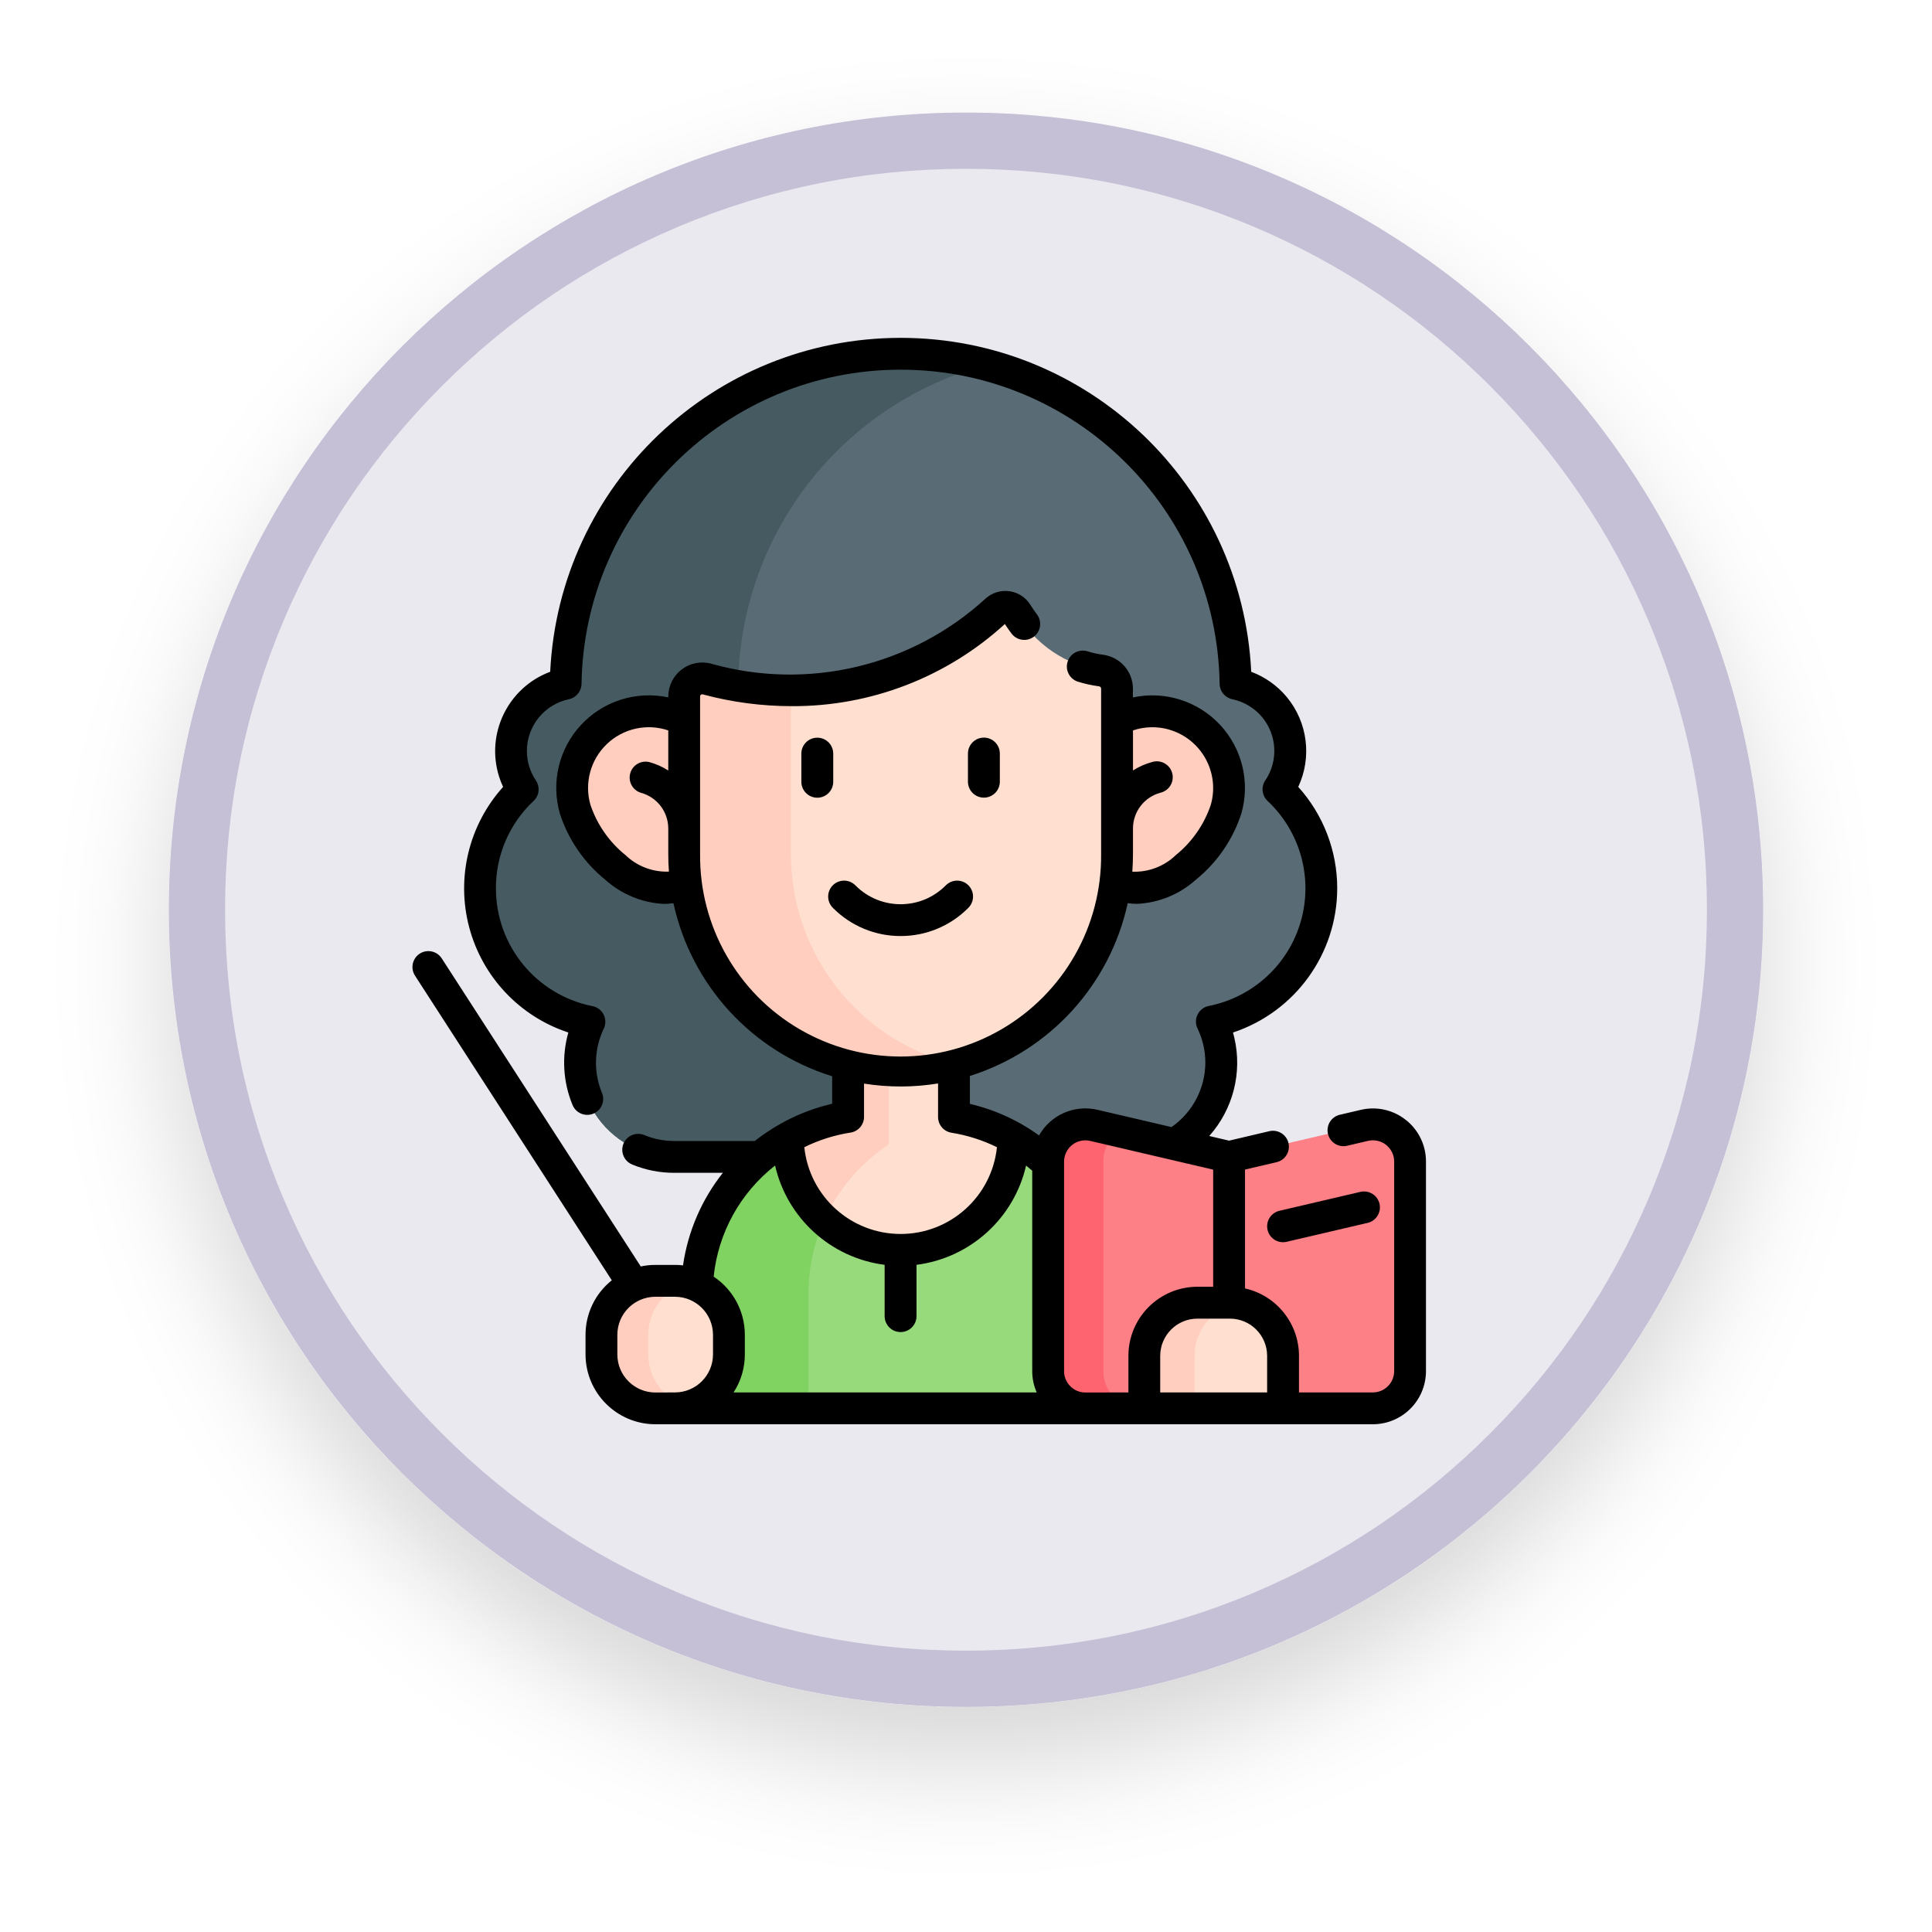
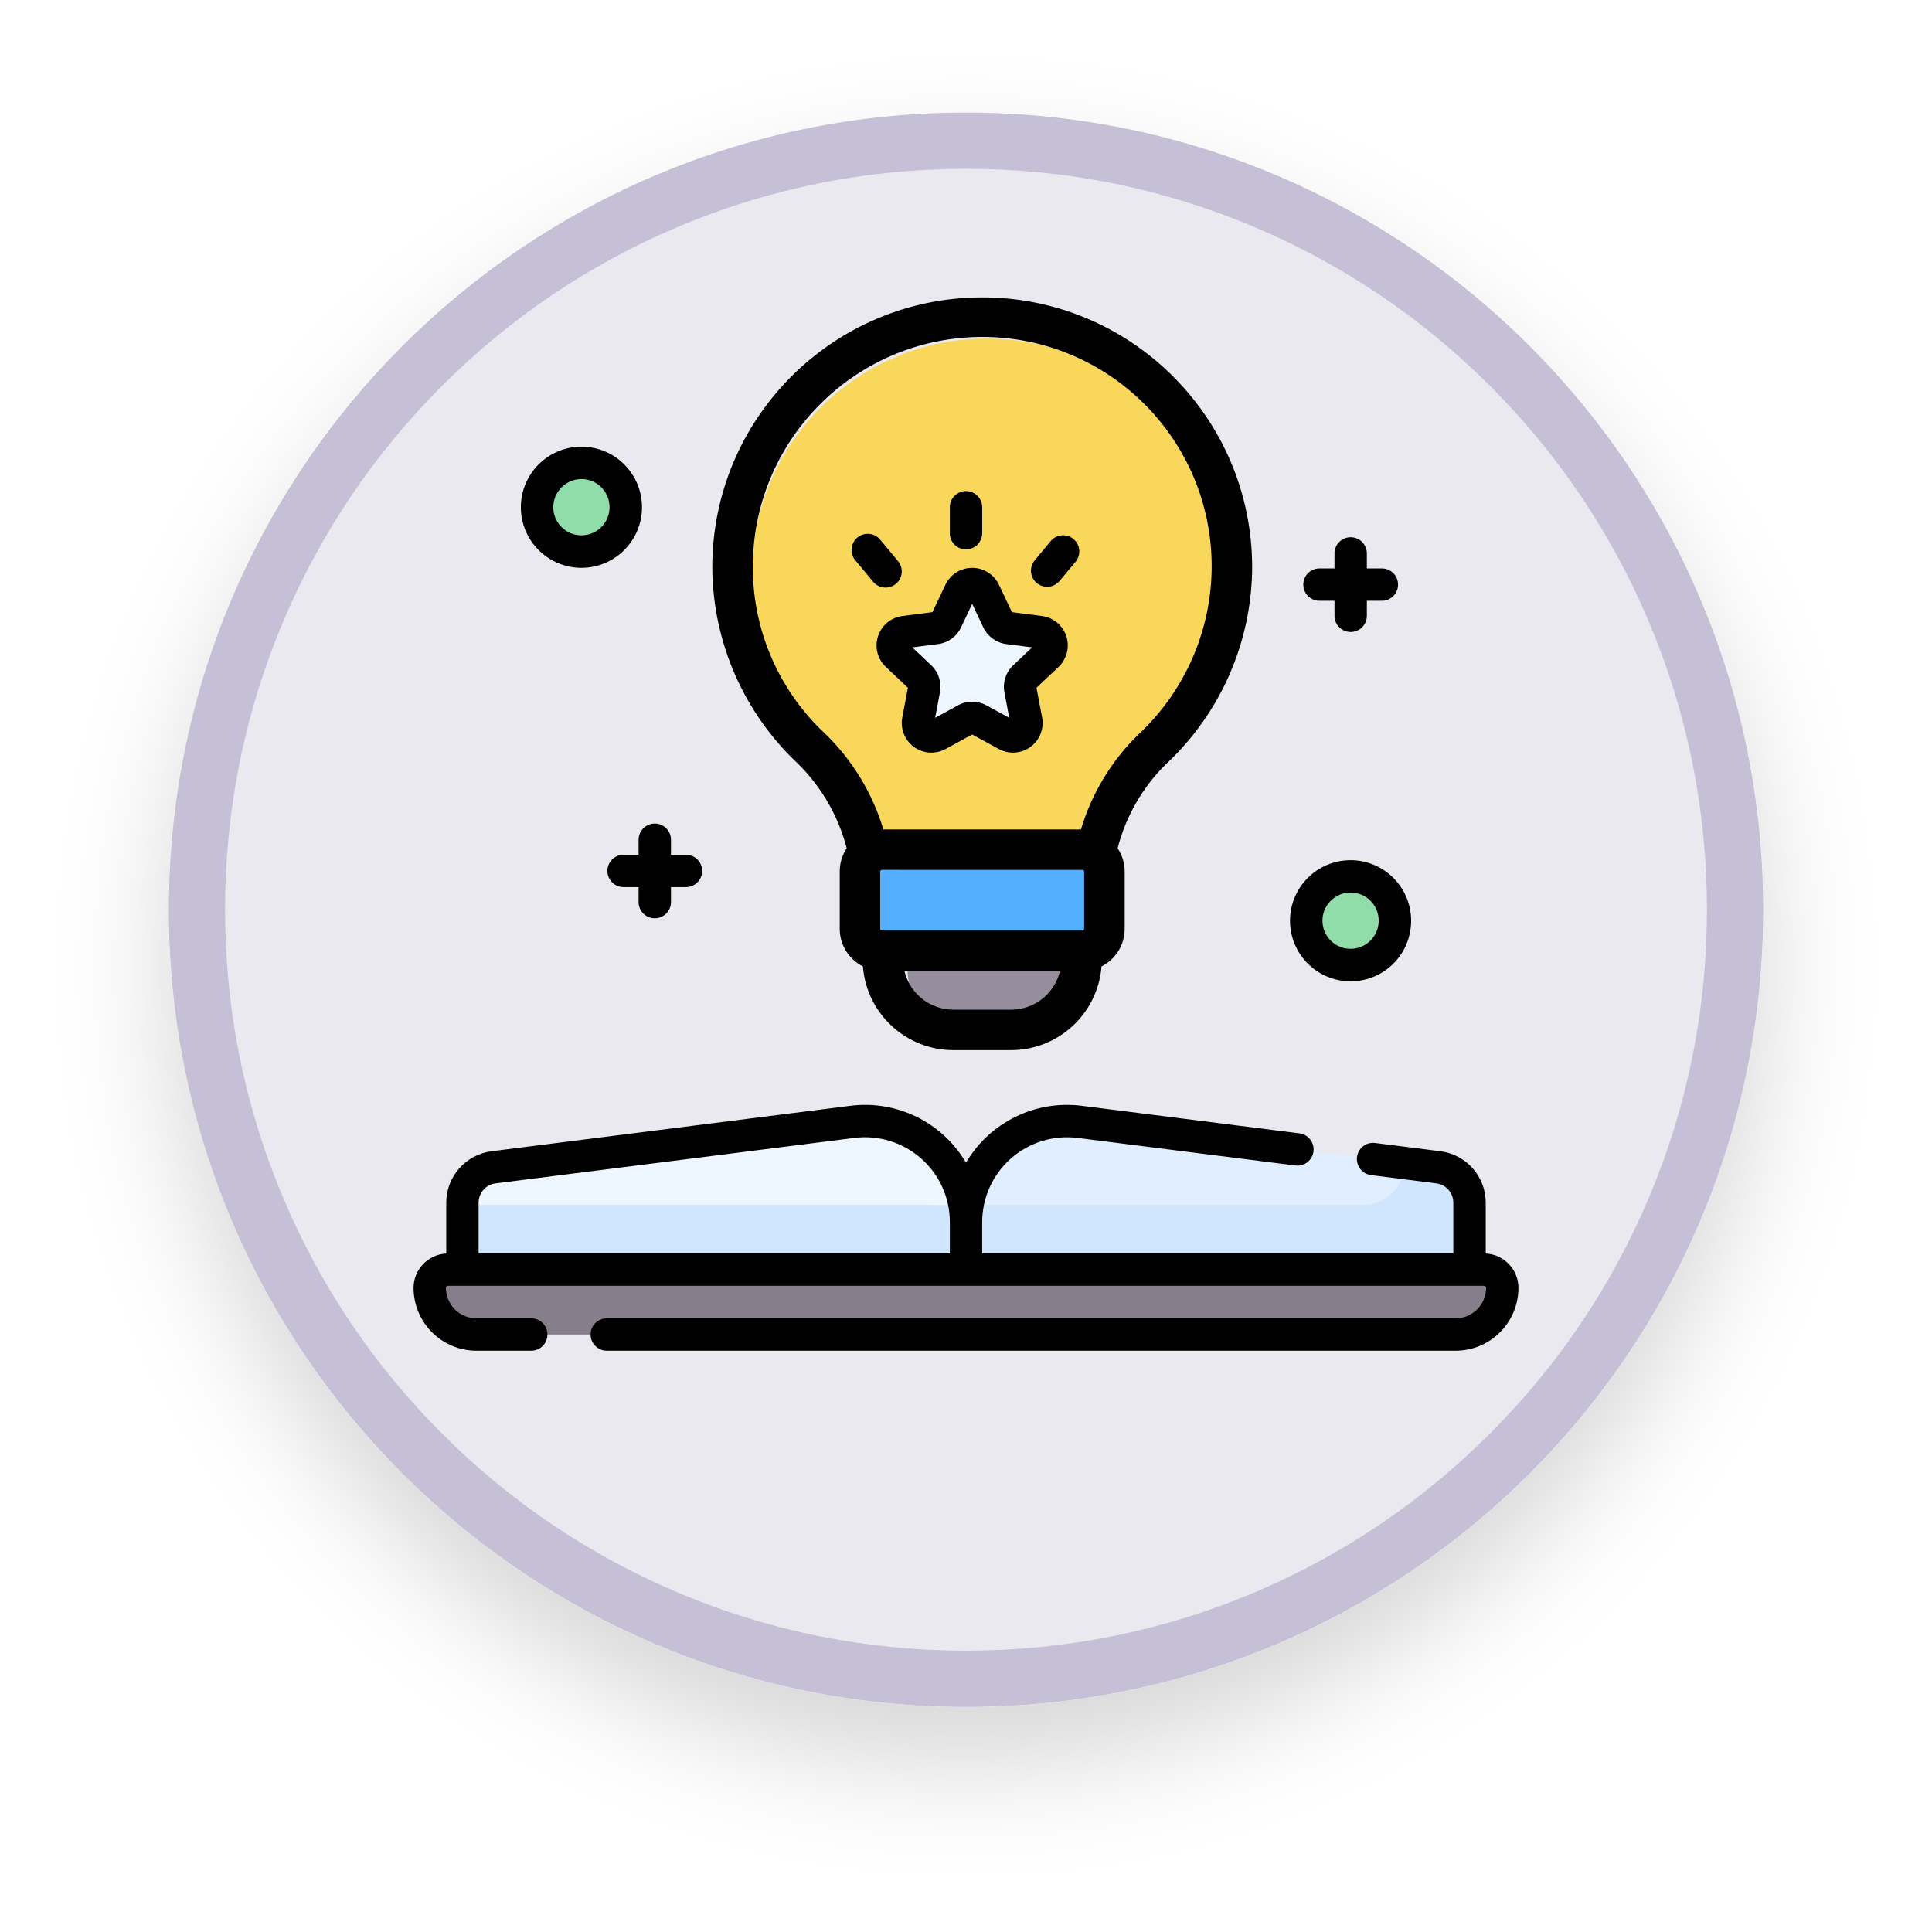
<svg xmlns="http://www.w3.org/2000/svg" width="103" height="103" viewBox="0 0 103 103">
  <defs>
    <filter id="Path_978624" x="0" y="0" width="103" height="103" filterUnits="userSpaceOnUse">
      <feOffset dy="3" input="SourceAlpha" />
      <feGaussianBlur stdDeviation="3" result="blur" />
      <feFlood flood-opacity="0.161" />
      <feComposite operator="in" in2="blur" />
      <feComposite in="SourceGraphic" />
    </filter>
  </defs>
-   <g id="Group_1206316" data-name="Group 1206316" transform="translate(-171 -749)">
-     <g id="Group_1206116" data-name="Group 1206116">
-       <g id="Group_1203387" data-name="Group 1203387" transform="translate(0 -83)">
-         <g id="Group_1178310" data-name="Group 1178310" transform="translate(0 -2034)">
-           <g id="Group_1176881" data-name="Group 1176881">
-             <g id="Group_1175148" data-name="Group 1175148" transform="translate(0 1580)">
-               <g id="Group_1173798" data-name="Group 1173798" transform="translate(-3 -3520)">
-                 <g id="Group_1171925" data-name="Group 1171925" transform="translate(-22 -2246)">
-                   <g id="Group_1164524" data-name="Group 1164524" transform="translate(205 7058)">
-                     <g id="Group_1144123" data-name="Group 1144123">
-                       <g transform="matrix(1, 0, 0, 1, -9, -6)" filter="url(#Path_978624)">
-                         <g id="Path_978624-2" data-name="Path 978624" transform="translate(9 6)" fill="#ebe9f0">
-                           <path d="M 42.5 83.5 C 36.964 83.5 31.595 82.416 26.541 80.279 C 21.659 78.214 17.274 75.257 13.509 71.491 C 9.743 67.726 6.786 63.341 4.721 58.459 C 2.584 53.405 1.5 48.036 1.5 42.5 C 1.5 36.964 2.584 31.595 4.721 26.541 C 6.786 21.659 9.743 17.274 13.509 13.509 C 17.274 9.743 21.659 6.786 26.541 4.721 C 31.595 2.584 36.964 1.5 42.5 1.5 C 48.036 1.5 53.405 2.584 58.459 4.721 C 63.341 6.786 67.726 9.743 71.491 13.509 C 75.257 17.274 78.214 21.659 80.279 26.541 C 82.416 31.595 83.5 36.964 83.5 42.5 C 83.5 48.036 82.416 53.405 80.279 58.459 C 78.214 63.341 75.257 67.726 71.491 71.491 C 67.726 75.257 63.341 78.214 58.459 80.279 C 53.405 82.416 48.036 83.5 42.5 83.5 Z" stroke="none" />
-                           <path d="M 42.5 3 C 37.166 3 31.994 4.044 27.126 6.103 C 22.422 8.092 18.198 10.941 14.569 14.569 C 10.941 18.198 8.092 22.422 6.103 27.126 C 4.044 31.994 3 37.166 3 42.5 C 3 47.834 4.044 53.006 6.103 57.874 C 8.092 62.578 10.941 66.802 14.569 70.431 C 18.198 74.059 22.422 76.908 27.126 78.897 C 31.994 80.956 37.166 82 42.5 82 C 47.834 82 53.006 80.956 57.874 78.897 C 62.578 76.908 66.802 74.059 70.431 70.431 C 74.059 66.802 76.908 62.578 78.897 57.874 C 80.956 53.006 82 47.834 82 42.5 C 82 37.166 80.956 31.994 78.897 27.126 C 76.908 22.422 74.059 18.198 70.431 14.569 C 66.802 10.941 62.578 8.092 57.874 6.103 C 53.006 4.044 47.834 3 42.5 3 M 42.5 0 C 65.972 0 85 19.028 85 42.5 C 85 65.972 65.972 85 42.5 85 C 19.028 85 0 65.972 0 42.5 C 0 19.028 19.028 0 42.5 0 Z" stroke="none" fill="#c6c0d6" />
+   <g id="Group_1224786" data-name="Group 1224786" transform="translate(-170 -837)">
+     <g id="Group_1224347" data-name="Group 1224347">
+       <g id="Group_1206303" data-name="Group 1206303" transform="translate(-1 88)">
+         <g id="Group_1203387" data-name="Group 1203387" transform="translate(0 -83)">
+           <g id="Group_1178310" data-name="Group 1178310" transform="translate(0 -2034)">
+             <g id="Group_1176881" data-name="Group 1176881">
+               <g id="Group_1175148" data-name="Group 1175148" transform="translate(0 1580)">
+                 <g id="Group_1173798" data-name="Group 1173798" transform="translate(-3 -3520)">
+                   <g id="Group_1171925" data-name="Group 1171925" transform="translate(-22 -2246)">
+                     <g id="Group_1164524" data-name="Group 1164524" transform="translate(205 7058)">
+                       <g id="Group_1144123" data-name="Group 1144123">
+                         <g transform="matrix(1, 0, 0, 1, -9, -6)" filter="url(#Path_978624)">
+                           <g id="Path_978624-2" data-name="Path 978624" transform="translate(9 6)" fill="#ebe9f0">
+                             <path d="M 42.5 83.5 C 36.964 83.5 31.595 82.416 26.541 80.279 C 21.659 78.214 17.274 75.257 13.509 71.491 C 9.743 67.726 6.786 63.341 4.721 58.459 C 2.584 53.405 1.5 48.036 1.5 42.5 C 1.5 36.964 2.584 31.595 4.721 26.541 C 6.786 21.659 9.743 17.274 13.509 13.509 C 17.274 9.743 21.659 6.786 26.541 4.721 C 31.595 2.584 36.964 1.5 42.5 1.5 C 48.036 1.5 53.405 2.584 58.459 4.721 C 63.341 6.786 67.726 9.743 71.491 13.509 C 75.257 17.274 78.214 21.659 80.279 26.541 C 82.416 31.595 83.5 36.964 83.5 42.5 C 83.5 48.036 82.416 53.405 80.279 58.459 C 78.214 63.341 75.257 67.726 71.491 71.491 C 67.726 75.257 63.341 78.214 58.459 80.279 C 53.405 82.416 48.036 83.5 42.5 83.5 Z" stroke="none" />
+                             <path d="M 42.5 3 C 37.166 3 31.994 4.044 27.126 6.103 C 22.422 8.092 18.198 10.941 14.569 14.569 C 10.941 18.198 8.092 22.422 6.103 27.126 C 4.044 31.994 3 37.166 3 42.5 C 3 47.834 4.044 53.006 6.103 57.874 C 8.092 62.578 10.941 66.802 14.569 70.431 C 18.198 74.059 22.422 76.908 27.126 78.897 C 31.994 80.956 37.166 82 42.5 82 C 47.834 82 53.006 80.956 57.874 78.897 C 62.578 76.908 66.802 74.059 70.431 70.431 C 74.059 66.802 76.908 62.578 78.897 57.874 C 80.956 53.006 82 47.834 82 42.5 C 82 37.166 80.956 31.994 78.897 27.126 C 76.908 22.422 74.059 18.198 70.431 14.569 C 66.802 10.941 62.578 8.092 57.874 6.103 C 53.006 4.044 47.834 3 42.5 3 M 42.5 0 C 65.972 0 85 19.028 85 42.5 C 85 65.972 65.972 85 42.5 85 C 19.028 85 0 65.972 0 42.5 C 0 19.028 19.028 0 42.5 0 Z" stroke="none" fill="#c6c0d6" />
+                           </g>
                        </g>
                      </g>
                    </g>
                  </g>
                </g>
              </g>
            </g>
          </g>
        </g>
      </g>
-       <g id="maestro" transform="translate(175.722 767)">
-         <g id="Group_1206114" data-name="Group 1206114" transform="translate(20.865 0.848)">
-           <g id="Group_1206111" data-name="Group 1206111" transform="translate(0)">
-             <path id="Path_1044436" data-name="Path 1044436" d="M91.554,30.735A3.663,3.663,0,0,0,89.265,25.1a17.859,17.859,0,0,0-35.715,0,3.663,3.663,0,0,0-2.289,5.635A7.239,7.239,0,0,0,54.815,43.11a5.028,5.028,0,0,0,4.525,7.217H83.475A5.028,5.028,0,0,0,88,43.11a7.238,7.238,0,0,0,3.554-12.375Z" transform="translate(-48.98 -7.496)" fill="#596c76" />
-             <path id="Path_1044437" data-name="Path 1044437" d="M72.939,50.332h-13.6a5.026,5.026,0,0,1-4.525-7.217,7.239,7.239,0,0,1-3.554-12.376,3.607,3.607,0,0,1-.462-.958A3.666,3.666,0,0,1,53.548,25.1,17.877,17.877,0,0,1,76.006,8.1,17.874,17.874,0,0,0,62.748,25.1s.527,3.713.064,4.116Z" transform="translate(-48.978 -7.5)" fill="#465a61" />
-             <path id="Path_1044438" data-name="Path 1044438" d="M172.925,375.676v5.347a.751.751,0,0,1-.752.752H151.956a.753.753,0,0,1-.752-.752v-5.347a9.516,9.516,0,0,1,2.238-6.145,9.613,9.613,0,0,1,2.613-2.172,9.5,9.5,0,0,1,4.706-1.239h2.608a9.557,9.557,0,0,1,9.556,9.556Z" transform="translate(-139.637 -325.543)" fill="#97da7b" />
-             <path id="Path_1044439" data-name="Path 1044439" d="M165.04,366.269a9.559,9.559,0,0,0-7.889,9.411v6.1h-5.19a.753.753,0,0,1-.753-.753V375.68a9.556,9.556,0,0,1,9.556-9.556h2.609A9.635,9.635,0,0,1,165.04,366.269Z" transform="translate(-139.641 -325.546)" fill="#80d261" />
-             <path id="Path_1044440" data-name="Path 1044440" d="M206.091,332.1a6.011,6.011,0,0,1-12.022,0,9.453,9.453,0,0,1,3.213-1.122V326.36h5.643v4.623A9.451,9.451,0,0,1,206.091,332.1Z" transform="translate(-177.652 -290.281)" fill="#ffdfcf" />
-             <path id="Path_1044441" data-name="Path 1044441" d="M199.443,330.91v5.571a9.6,9.6,0,0,0-3.436,4.034,5.989,5.989,0,0,1-1.938-4.382,9.454,9.454,0,0,1,3.213-1.122v-4.1Z" transform="translate(-177.652 -294.316)" fill="#ffcebf" />
-             <path id="Path_1044442" data-name="Path 1044442" d="M121.479,176.52a4.089,4.089,0,0,1,5.811,4.766c-.628,2.169-3.271,4.722-5.441,4.094a2.427,2.427,0,0,1-.468-.191H98.5a2.419,2.419,0,0,1-.468.191c-2.17.628-4.813-1.926-5.44-4.094a4.088,4.088,0,0,1,5.81-4.766Z" transform="translate(-87.513 -156.987)" fill="#ffcebf" />
-             <path id="Path_1044443" data-name="Path 1044443" d="M168.291,131.228v8.828a11.538,11.538,0,0,1-23.076,0v-8.4a.963.963,0,0,1,1.216-.931,17.4,17.4,0,0,0,4.473.6,15.894,15.894,0,0,0,10.946-4.261.722.722,0,0,1,1.1.157,6.306,6.306,0,0,0,4.487,3.051A.97.97,0,0,1,168.291,131.228Z" transform="translate(-134.326 -113.367)" fill="#ffdfcf" />
-             <path id="Path_1044444" data-name="Path 1044444" d="M159.6,181.139a11.549,11.549,0,0,1-14.384-11.185v-8.4a.963.963,0,0,1,1.216-.931,17.4,17.4,0,0,0,4.473.6v8.732A11.542,11.542,0,0,0,159.6,181.139Z" transform="translate(-134.326 -143.265)" fill="#ffcebf" />
+       <g id="creatividad" transform="translate(192.048 819.066)">
+         <g id="Group_1224345" data-name="Group 1224345" transform="translate(0.863 41.18)">
+           <g id="Group_1224332" data-name="Group 1224332" transform="translate(1.742 36.521)">
+             <path id="Path_1211114" data-name="Path 1211114" d="M49.492,373.182H22.645v-3.573a1.9,1.9,0,0,1,1.658-1.881l19.126-2.422a5.386,5.386,0,0,1,6.063,5.343Z" transform="translate(-22.645 -365.262)" fill="#eef7ff" />
          </g>
-           <g id="Group_1206112" data-name="Group 1206112" transform="translate(30.293 41.093)">
-             <path id="Path_1044445" data-name="Path 1044445" d="M333.569,370.733l-7.213,1.685-7.213-1.685a1.982,1.982,0,0,0-2.433,1.93v11.176a1.982,1.982,0,0,0,1.982,1.982H334.02A1.982,1.982,0,0,0,336,383.838V372.662A1.982,1.982,0,0,0,333.569,370.733Z" transform="translate(-316.71 -370.68)" fill="#fd8087" />
-             <path id="Path_1044446" data-name="Path 1044446" d="M321.631,385.827h-2.938a1.982,1.982,0,0,1-1.982-1.982V372.669a1.981,1.981,0,0,1,2.433-1.929l1.343.313a1.968,1.968,0,0,0-.836,1.616v11.176A1.982,1.982,0,0,0,321.631,385.827Z" transform="translate(-316.71 -370.686)" fill="#fe646f" />
-             <path id="Path_1044447" data-name="Path 1044447" d="M366.589,454.7h-1.731a2.832,2.832,0,0,0-2.832,2.832v2.8h7.4v-2.8A2.832,2.832,0,0,0,366.589,454.7Z" transform="translate(-356.899 -445.194)" fill="#ffdfcf" />
-             <path id="Path_1044448" data-name="Path 1044448" d="M366.993,454.741a2.833,2.833,0,0,0-2.355,2.791v2.8h-2.686v-2.8a2.833,2.833,0,0,1,2.832-2.832h1.731A2.765,2.765,0,0,1,366.993,454.741Z" transform="translate(-356.833 -445.193)" fill="#ffcebf" />
+           <g id="Group_1224333" data-name="Group 1224333" transform="translate(1.742 40.989)">
+             <path id="Path_1211115" data-name="Path 1211115" d="M22.645,404.1v3.452H49.492v-2.533a5.441,5.441,0,0,0-.078-.918Z" transform="translate(-22.645 -404.101)" fill="#d0e6ff" />
          </g>
-           <g id="Group_1206113" data-name="Group 1206113" transform="translate(6.48 49.436)">
-             <path id="Path_1044449" data-name="Path 1044449" d="M110.167,444.42h-1.044a2.877,2.877,0,0,0-2.877,2.877v1.044a2.877,2.877,0,0,0,2.877,2.877h1.044a2.877,2.877,0,0,0,2.877-2.877V447.3A2.877,2.877,0,0,0,110.167,444.42Z" transform="translate(-106.247 -444.42)" fill="#ffdfcf" />
-             <path id="Path_1044450" data-name="Path 1044450" d="M110.893,451.121a2.878,2.878,0,0,1-.724.092h-1.043a2.877,2.877,0,0,1-2.877-2.876v-1.044a2.877,2.877,0,0,1,2.877-2.876h1.043a2.878,2.878,0,0,1,.724.092,2.878,2.878,0,0,0-2.152,2.785v1.044A2.878,2.878,0,0,0,110.893,451.121Z" transform="translate(-106.248 -444.416)" fill="#ffcebf" />
+           <g id="Group_1224334" data-name="Group 1224334" transform="translate(28.589 36.521)">
+             <path id="Path_1211116" data-name="Path 1211116" d="M256,373.182h26.847v-3.573a1.9,1.9,0,0,0-1.658-1.881l-19.126-2.422A5.386,5.386,0,0,0,256,370.648Z" transform="translate(-256 -365.262)" fill="#e0eeff" />
+           </g>
+           <g id="Group_1224335" data-name="Group 1224335" transform="translate(28.589 36.521)">
+             <path id="Path_1211117" data-name="Path 1211117" d="M256,373.182h26.847v-3.573a1.9,1.9,0,0,0-1.658-1.881l-19.126-2.422A5.386,5.386,0,0,0,256,370.648Z" transform="translate(-256 -365.262)" fill="#e0eeff" />
+           </g>
+           <g id="Group_1224336" data-name="Group 1224336" transform="translate(28.589 36.521)">
+             <path id="Path_1211118" data-name="Path 1211118" d="M256,373.182h26.847v-3.573a1.9,1.9,0,0,0-1.658-1.881l-19.126-2.422A5.386,5.386,0,0,0,256,370.648Z" transform="translate(-256 -365.262)" fill="#e0eeff" />
+           </g>
+           <g id="Group_1224337" data-name="Group 1224337" transform="translate(28.589 38.76)">
+             <path id="Path_1211119" data-name="Path 1211119" d="M281.19,384.947l-1.794-.227a2.23,2.23,0,0,1-2.23,2.23H256.079a5.446,5.446,0,0,0-.078.918V390.4h26.847v-3.573A1.9,1.9,0,0,0,281.19,384.947Z" transform="translate(-256.001 -384.72)" fill="#d0e6ff" />
+           </g>
+           <g id="Group_1224338" data-name="Group 1224338" transform="translate(0 44.441)">
+             <path id="Path_1211120" data-name="Path 1211120" d="M62.19,437.564H9.988A2.488,2.488,0,0,1,7.5,435.076a.973.973,0,0,1,.973-.973H63.705a.973.973,0,0,1,.973.973,2.488,2.488,0,0,1-2.488,2.488Z" transform="translate(-7.5 -434.103)" fill="#867f8b" />
+           </g>
+           <g id="Group_1224339" data-name="Group 1224339" transform="translate(5.72 1.431)">
+             <circle id="Ellipse_12666" data-name="Ellipse 12666" cx="2.366" cy="2.366" r="2.366" fill="#90ddaa" />
+           </g>
+           <g id="Group_1224340" data-name="Group 1224340" transform="translate(46.726 23.477)">
+             <circle id="Ellipse_12667" data-name="Ellipse 12667" cx="2.366" cy="2.366" r="2.366" fill="#90ddaa" />
+           </g>
+           <g id="Group_1224341" data-name="Group 1224341" transform="translate(25.464 28.033)">
+             <path id="Path_1211121" data-name="Path 1211121" d="M224.645,286.169h-2.46a3.006,3.006,0,0,1-3.006-3.006v-.369h8.472v.369A3.006,3.006,0,0,1,224.645,286.169Z" transform="translate(-219.179 -282.794)" fill="#968e9c" />
+           </g>
+           <g id="Group_1224342" data-name="Group 1224342" transform="translate(17.166 -5.197)">
+             <path id="Path_1211122" data-name="Path 1211122" d="M167.465,69.528a10.421,10.421,0,0,1,2.805,5.039H181.73a10.274,10.274,0,0,1,2.781-5.014,12.534,12.534,0,1,0-17.045-.025Z" transform="translate(-163.467 -47.815)" fill="#f9d75a" />
+           </g>
+           <g id="Group_1224343" data-name="Group 1224343" transform="translate(23.378 22.722)">
+             <path id="Path_1211123" data-name="Path 1211123" d="M221.465,249.63h-9.7a1,1,0,0,1-1.057-.932v-2.447a1,1,0,0,1,1.057-.932h9.7a1,1,0,0,1,1.056.932V248.7A1,1,0,0,1,221.465,249.63Z" transform="translate(-210.707 -245.319)" fill="#54afff" />
+           </g>
+           <g id="Group_1224344" data-name="Group 1224344" transform="translate(24.353 8.587)">
+             <path id="Path_1211124" data-name="Path 1211124" d="M224.063,122.862l.725,1.531a.717.717,0,0,0,.556.4l1.68.216a.717.717,0,0,1,.4,1.232l-1.232,1.163a.717.717,0,0,0-.213.654l.314,1.665a.717.717,0,0,1-1.048.762l-1.487-.813a.717.717,0,0,0-.688,0l-1.487.813a.717.717,0,0,1-1.048-.762l.314-1.665a.717.717,0,0,0-.212-.654l-1.232-1.163a.717.717,0,0,1,.4-1.232l1.68-.216a.717.717,0,0,0,.556-.4l.725-1.531A.717.717,0,0,1,224.063,122.862Z" transform="translate(-219.179 -122.452)" fill="#eef7ff" />
          </g>
        </g>
-         <g id="Group_1206115" data-name="Group 1206115" transform="translate(17.278 0)">
-           <path id="Path_1044451" data-name="Path 1044451" d="M202.14,189.354a.849.849,0,0,0-1.7,0v1.5a.849.849,0,1,0,1.7,0Z" transform="translate(-179.718 -167.176)" />
-           <path id="Path_1044452" data-name="Path 1044452" d="M280.638,190.85v-1.5a.849.849,0,1,0-1.7,0v1.5a.849.849,0,1,0,1.7,0Z" transform="translate(-249.334 -167.176)" />
-           <path id="Path_1044453" data-name="Path 1044453" d="M217.078,258.958a5.066,5.066,0,0,0,3.593-1.486.849.849,0,1,0-1.2-1.2,3.389,3.389,0,0,1-4.787,0,.849.849,0,1,0-1.2,1.2A5.066,5.066,0,0,0,217.078,258.958Z" transform="translate(-191.064 -227.055)" />
-           <path id="Path_1044454" data-name="Path 1044454" d="M70.227,41.707a2.815,2.815,0,0,0-2.4-.538l-1.139.266a.849.849,0,0,0,.386,1.653l1.14-.266a1.133,1.133,0,0,1,1.391,1.1V55.1a1.135,1.135,0,0,1-1.134,1.134H64.53V54.281a3.687,3.687,0,0,0-2.877-3.592V44.353l1.663-.389a.849.849,0,1,0-.386-1.653l-2.125.5-1.06-.248a5.866,5.866,0,0,0,1.338-5.24q-.032-.139-.071-.277a8.108,8.108,0,0,0,5.557-7.684,8.069,8.069,0,0,0-2.078-5.411,4.515,4.515,0,0,0-.6-4.777,4.539,4.539,0,0,0-1.907-1.36,18.709,18.709,0,0,0-37.374,0,4.516,4.516,0,0,0-2.731,5.568,4.449,4.449,0,0,0,.22.57,8.089,8.089,0,0,0,3.478,13.094,5.9,5.9,0,0,0,.215,3.841.849.849,0,1,0,1.569-.647,4.189,4.189,0,0,1,.106-3.4.849.849,0,0,0-.6-1.2,6.394,6.394,0,0,1-5.149-6.271A6.332,6.332,0,0,1,23.726,24.7a.848.848,0,0,0,.122-1.092,2.806,2.806,0,0,1-.481-1.575,2.823,2.823,0,0,1,2.238-2.755.849.849,0,0,0,.676-.819,17.011,17.011,0,0,1,34.018,0,.849.849,0,0,0,.676.819,2.827,2.827,0,0,1,1.6.967,2.814,2.814,0,0,1,.16,3.36.849.849,0,0,0,.121,1.095A6.39,6.39,0,0,1,59.72,35.63a.849.849,0,0,0-.6,1.2,4.174,4.174,0,0,1,.418,1.82,4.2,4.2,0,0,1-1.805,3.437l-3.949-.922a2.834,2.834,0,0,0-3.112,1.368,10.417,10.417,0,0,0-.949-.611h0a10.282,10.282,0,0,0-2.737-1.073V39.361A12.433,12.433,0,0,0,55.4,30.15a3.434,3.434,0,0,0,.5.037,5.034,5.034,0,0,0,3.136-1.29,7.515,7.515,0,0,0,2.419-3.516,4.938,4.938,0,0,0-5.778-6.2v-.474a1.827,1.827,0,0,0-1.588-1.8,5.014,5.014,0,0,1-.855-.19.849.849,0,0,0-.515,1.617,6.7,6.7,0,0,0,1.146.255.125.125,0,0,1,.116.116v7.447c0,.005,0,.011,0,.016s0,0,0,.007v1.358a10.69,10.69,0,1,1-21.379,0v-8.4a.112.112,0,0,1,.046-.094.106.106,0,0,1,.1-.019,18.223,18.223,0,0,0,4.741.627,16.715,16.715,0,0,0,11.361-4.379c.106.165.22.328.339.487a.849.849,0,1,0,1.358-1.018c-.119-.158-.23-.322-.332-.486a1.572,1.572,0,0,0-2.394-.34,15.455,15.455,0,0,1-14.626,3.472,1.812,1.812,0,0,0-2.288,1.75v.047a4.938,4.938,0,0,0-5.779,6.2A7.515,7.515,0,0,0,27.545,28.9a5.033,5.033,0,0,0,3.136,1.289,3.433,3.433,0,0,0,.5-.037,12.432,12.432,0,0,0,8.462,9.226v1.467a10.263,10.263,0,0,0-2.782,1.084h0a10.577,10.577,0,0,0-1.345.9H31.223a4.141,4.141,0,0,1-1.584-.311.849.849,0,1,0-.646,1.57,5.829,5.829,0,0,0,2.229.438h2.594a10.322,10.322,0,0,0-2.125,4.934,3.739,3.739,0,0,0-.428-.025H30.221a3.726,3.726,0,0,0-.782.083l-10.6-16.408a.849.849,0,1,0-1.426.921L27.894,50.256a3.719,3.719,0,0,0-1.4,2.906v1.044a3.73,3.73,0,0,0,3.725,3.725H68.467A2.834,2.834,0,0,0,71.3,55.1V43.924a2.815,2.815,0,0,0-1.071-2.217ZM57.614,20.9a3.245,3.245,0,0,1,2.213,4.013,5.846,5.846,0,0,1-1.866,2.677,3.156,3.156,0,0,1-2.316.882q.034-.462.035-.932V26.164a1.974,1.974,0,0,1,1.46-1.9.849.849,0,1,0-.439-1.639,3.651,3.651,0,0,0-1.02.45V20.94a3.231,3.231,0,0,1,1.935-.042ZM28.623,27.587a5.846,5.846,0,0,1-1.866-2.676,3.24,3.24,0,0,1,4.148-3.971v2.137a3.648,3.648,0,0,0-1.021-.451.849.849,0,0,0-.439,1.639,1.975,1.975,0,0,1,1.46,1.906s0,.007,0,.01v1.355q0,.47.035.932a3.155,3.155,0,0,1-2.317-.882ZM62.832,54.281v1.952h-5.7V54.281A1.986,1.986,0,0,1,59.118,52.3h1.731A1.986,1.986,0,0,1,62.832,54.281Zm-22.207-11.9a.849.849,0,0,0,.717-.838V39.77a12.416,12.416,0,0,0,3.946-.008V41.55a.849.849,0,0,0,.714.838,8.583,8.583,0,0,1,2.426.772,5.163,5.163,0,0,1-10.27,0,8.587,8.587,0,0,1,2.468-.78ZM36.6,44.138a6.887,6.887,0,0,0,5.84,5.293v2.735a.849.849,0,0,0,1.7,0V49.431a6.888,6.888,0,0,0,5.841-5.291c.112.088.221.18.328.273V55.1a2.815,2.815,0,0,0,.238,1.134H34.387a3.7,3.7,0,0,0,.6-2.028V53.161a3.724,3.724,0,0,0-1.662-3.1A8.64,8.64,0,0,1,36.6,44.138Zm-6.382,12.1a2.03,2.03,0,0,1-2.028-2.028V53.162a2.03,2.03,0,0,1,2.028-2.028h1.044a2.03,2.03,0,0,1,2.028,2.028v1.044a2.03,2.03,0,0,1-2.028,2.028Zm22.918,0A1.134,1.134,0,0,1,52.007,55.1V43.924a1.133,1.133,0,0,1,1.391-1.1l6.557,1.532V50.6h-.837a3.685,3.685,0,0,0-3.681,3.681v1.952Z" transform="translate(-17.278 0)" />
-           <path id="Path_1044455" data-name="Path 1044455" d="M419.91,404.315a.848.848,0,0,0,1.019.633l4.336-1.013a.849.849,0,0,0-.386-1.653l-4.336,1.013A.849.849,0,0,0,419.91,404.315Z" transform="translate(-374.333 -356.745)" />
+         <g id="Group_1224346" data-name="Group 1224346" transform="translate(0 40.317)">
+           <path id="Path_1211125" data-name="Path 1211125" d="M160.559,65.246a9.825,9.825,0,0,1,2.579,4.489,2.229,2.229,0,0,0-.373,1.24v3.059a2.246,2.246,0,0,0,1.235,2,4.843,4.843,0,0,0,4.822,4.463H171.9a4.843,4.843,0,0,0,4.822-4.463,2.246,2.246,0,0,0,1.235-2V70.977a2.232,2.232,0,0,0-.377-1.243,9.679,9.679,0,0,1,2.552-4.459,14.437,14.437,0,0,0,4.621-10.567,14.391,14.391,0,1,0-28.782.1A14.448,14.448,0,0,0,160.559,65.246ZM175.71,70.89a.087.087,0,0,1,.086.087v3.058a.087.087,0,0,1-.087.087h-10.7a.087.087,0,0,1-.087-.087V70.975a.083.083,0,0,1,.025-.062.081.081,0,0,1,.06-.025C167.483,70.89,173.236,70.89,175.71,70.89ZM171.9,78.341h-3.076a2.685,2.685,0,0,1-2.608-2.062h8.293A2.685,2.685,0,0,1,171.9,78.341Zm-1.631-35.866h.093a12.233,12.233,0,0,1,12.233,12.233,12.272,12.272,0,0,1-3.929,8.982,11.735,11.735,0,0,0-3.04,5.042l-10.534,0a11.891,11.891,0,0,0-3.061-5.064,12.12,12.12,0,0,1-3.9-8.872A12.249,12.249,0,0,1,170.267,42.475Z" transform="translate(-140.045 -46.895)" />
+           <path id="Path_1211126" data-name="Path 1211126" d="M249.363,76.433a.863.863,0,0,0,.863-.863V74.187a.863.863,0,1,0-1.726,0V75.57A.863.863,0,0,0,249.363,76.433Z" transform="translate(-219.911 -69.527)" />
+           <path id="Path_1211127" data-name="Path 1211127" d="M286.405,96.032a.863.863,0,0,0,1.215-.11l.886-1.063a.863.863,0,0,0-1.326-1.1l-.886,1.063A.863.863,0,0,0,286.405,96.032Z" transform="translate(-253.181 -87.332)" />
+           <path id="Path_1211128" data-name="Path 1211128" d="M204.3,95.922a.863.863,0,1,0,1.326-1.1l-.886-1.063a.863.863,0,1,0-1.326,1.1Z" transform="translate(-179.831 -87.332)" />
+           <path id="Path_1211129" data-name="Path 1211129" d="M211.751,118.6a1.566,1.566,0,0,0,.418,1.637l1.174,1.108-.3,1.587a1.58,1.58,0,0,0,2.31,1.679l1.417-.774,1.417.774a1.58,1.58,0,0,0,2.31-1.679l-.3-1.587,1.174-1.108a1.58,1.58,0,0,0-.883-2.716l-1.6-.206-.691-1.459a1.58,1.58,0,0,0-2.856,0l-.691,1.459-1.6.206A1.567,1.567,0,0,0,211.751,118.6Zm3.2.417a1.573,1.573,0,0,0,1.226-.891l.593-1.253.593,1.253a1.573,1.573,0,0,0,1.226.891l1.375.177-1.008.951a1.573,1.573,0,0,0-.468,1.441l.256,1.362-1.216-.665a1.573,1.573,0,0,0-1.516,0l-1.216.665.256-1.362a1.573,1.573,0,0,0-.468-1.442l-1.008-.951Z" transform="translate(-186.988 -107.063)" />
+           <path id="Path_1211130" data-name="Path 1211130" d="M413.168,98.14h.8v.8a.863.863,0,1,0,1.726,0v-.8h.8a.863.863,0,1,0,0-1.726h-.8v-.8a.863.863,0,1,0-1.726,0v.8h-.8a.863.863,0,1,0,0,1.726Z" transform="translate(-364.871 -88.493)" />
+           <path id="Path_1211131" data-name="Path 1211131" d="M91.528,229.09h-.8a.863.863,0,1,0,0,1.726h.8v.8a.863.863,0,1,0,1.726,0v-.8h.8a.863.863,0,1,0,0-1.726h-.8v-.8a.863.863,0,0,0-1.726,0Z" transform="translate(-79.531 -205.905)" />
+           <path id="Path_1211132" data-name="Path 1211132" d="M57.161,365.692v-2.715a2.764,2.764,0,0,0-2.412-2.737l-3.472-.44a.863.863,0,1,0-.217,1.712l3.472.44a1.035,1.035,0,0,1,.9,1.025v2.71H30.315v-1.67a4.523,4.523,0,0,1,5.092-4.487L47.029,361a.863.863,0,0,0,.217-1.712l-11.623-1.472a6.246,6.246,0,0,0-6.171,3.032,6.246,6.246,0,0,0-6.171-3.032L4.155,360.24a2.764,2.764,0,0,0-2.412,2.737v2.715A1.836,1.836,0,0,0,0,367.522a3.355,3.355,0,0,0,3.351,3.351H6.274a.863.863,0,1,0,0-1.726H3.351a1.627,1.627,0,0,1-1.625-1.625.11.11,0,0,1,.11-.11H57.068a.11.11,0,0,1,.11.11,1.627,1.627,0,0,1-1.625,1.625H10.3a.863.863,0,1,0,0,1.726H55.553a3.355,3.355,0,0,0,3.351-3.351A1.836,1.836,0,0,0,57.161,365.692ZM3.468,362.977a1.035,1.035,0,0,1,.9-1.025L23.5,359.529a4.523,4.523,0,0,1,5.091,4.487v1.67H3.468Z" transform="translate(0 -321.246)" />
+           <path id="Path_1211133" data-name="Path 1211133" d="M52.945,59.213a3.229,3.229,0,1,0-3.229-3.229A3.233,3.233,0,0,0,52.945,59.213Zm0-4.733a1.5,1.5,0,1,1-1.5,1.5A1.505,1.505,0,0,1,52.945,54.481Z" transform="translate(-43.996 -51.324)" />
+           <path id="Path_1211134" data-name="Path 1211134" d="M409.377,250.836a3.229,3.229,0,1,0-3.229-3.229A3.233,3.233,0,0,0,409.377,250.836Zm0-4.733a1.5,1.5,0,1,1-1.5,1.5A1.505,1.505,0,0,1,409.377,246.1Z" transform="translate(-359.422 -220.902)" />
        </g>
      </g>
    </g>
  </g>
</svg>
